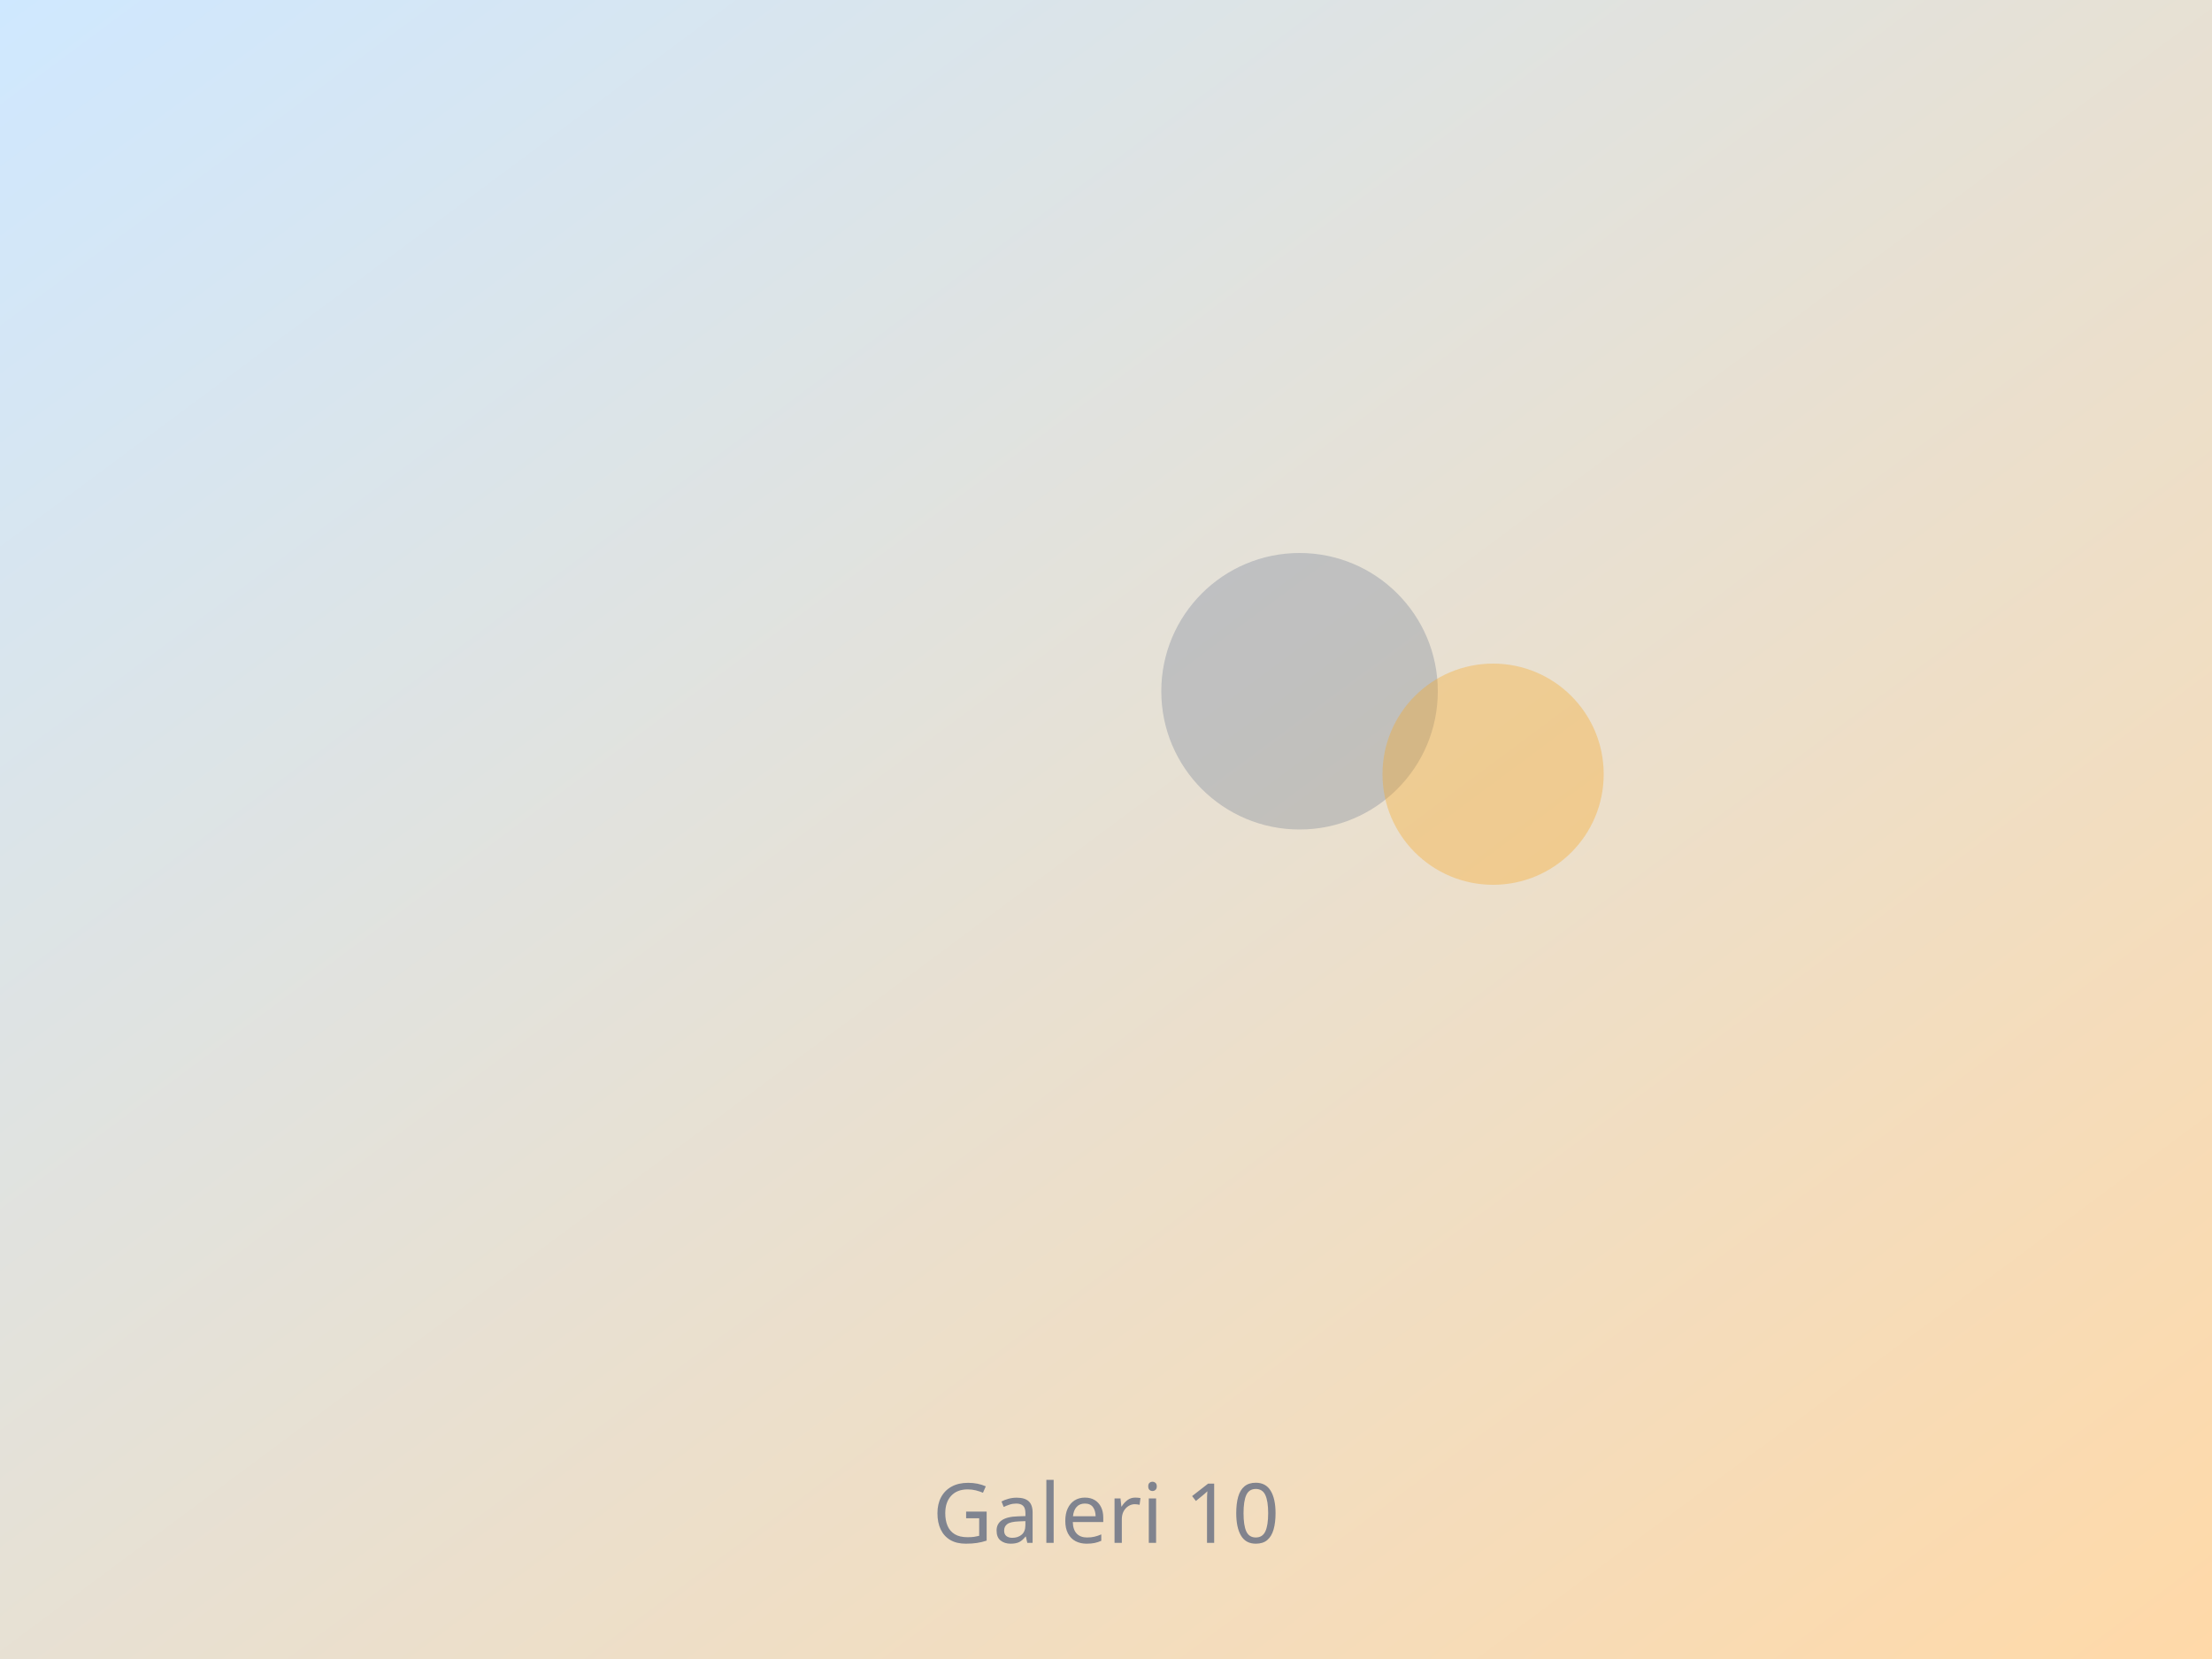
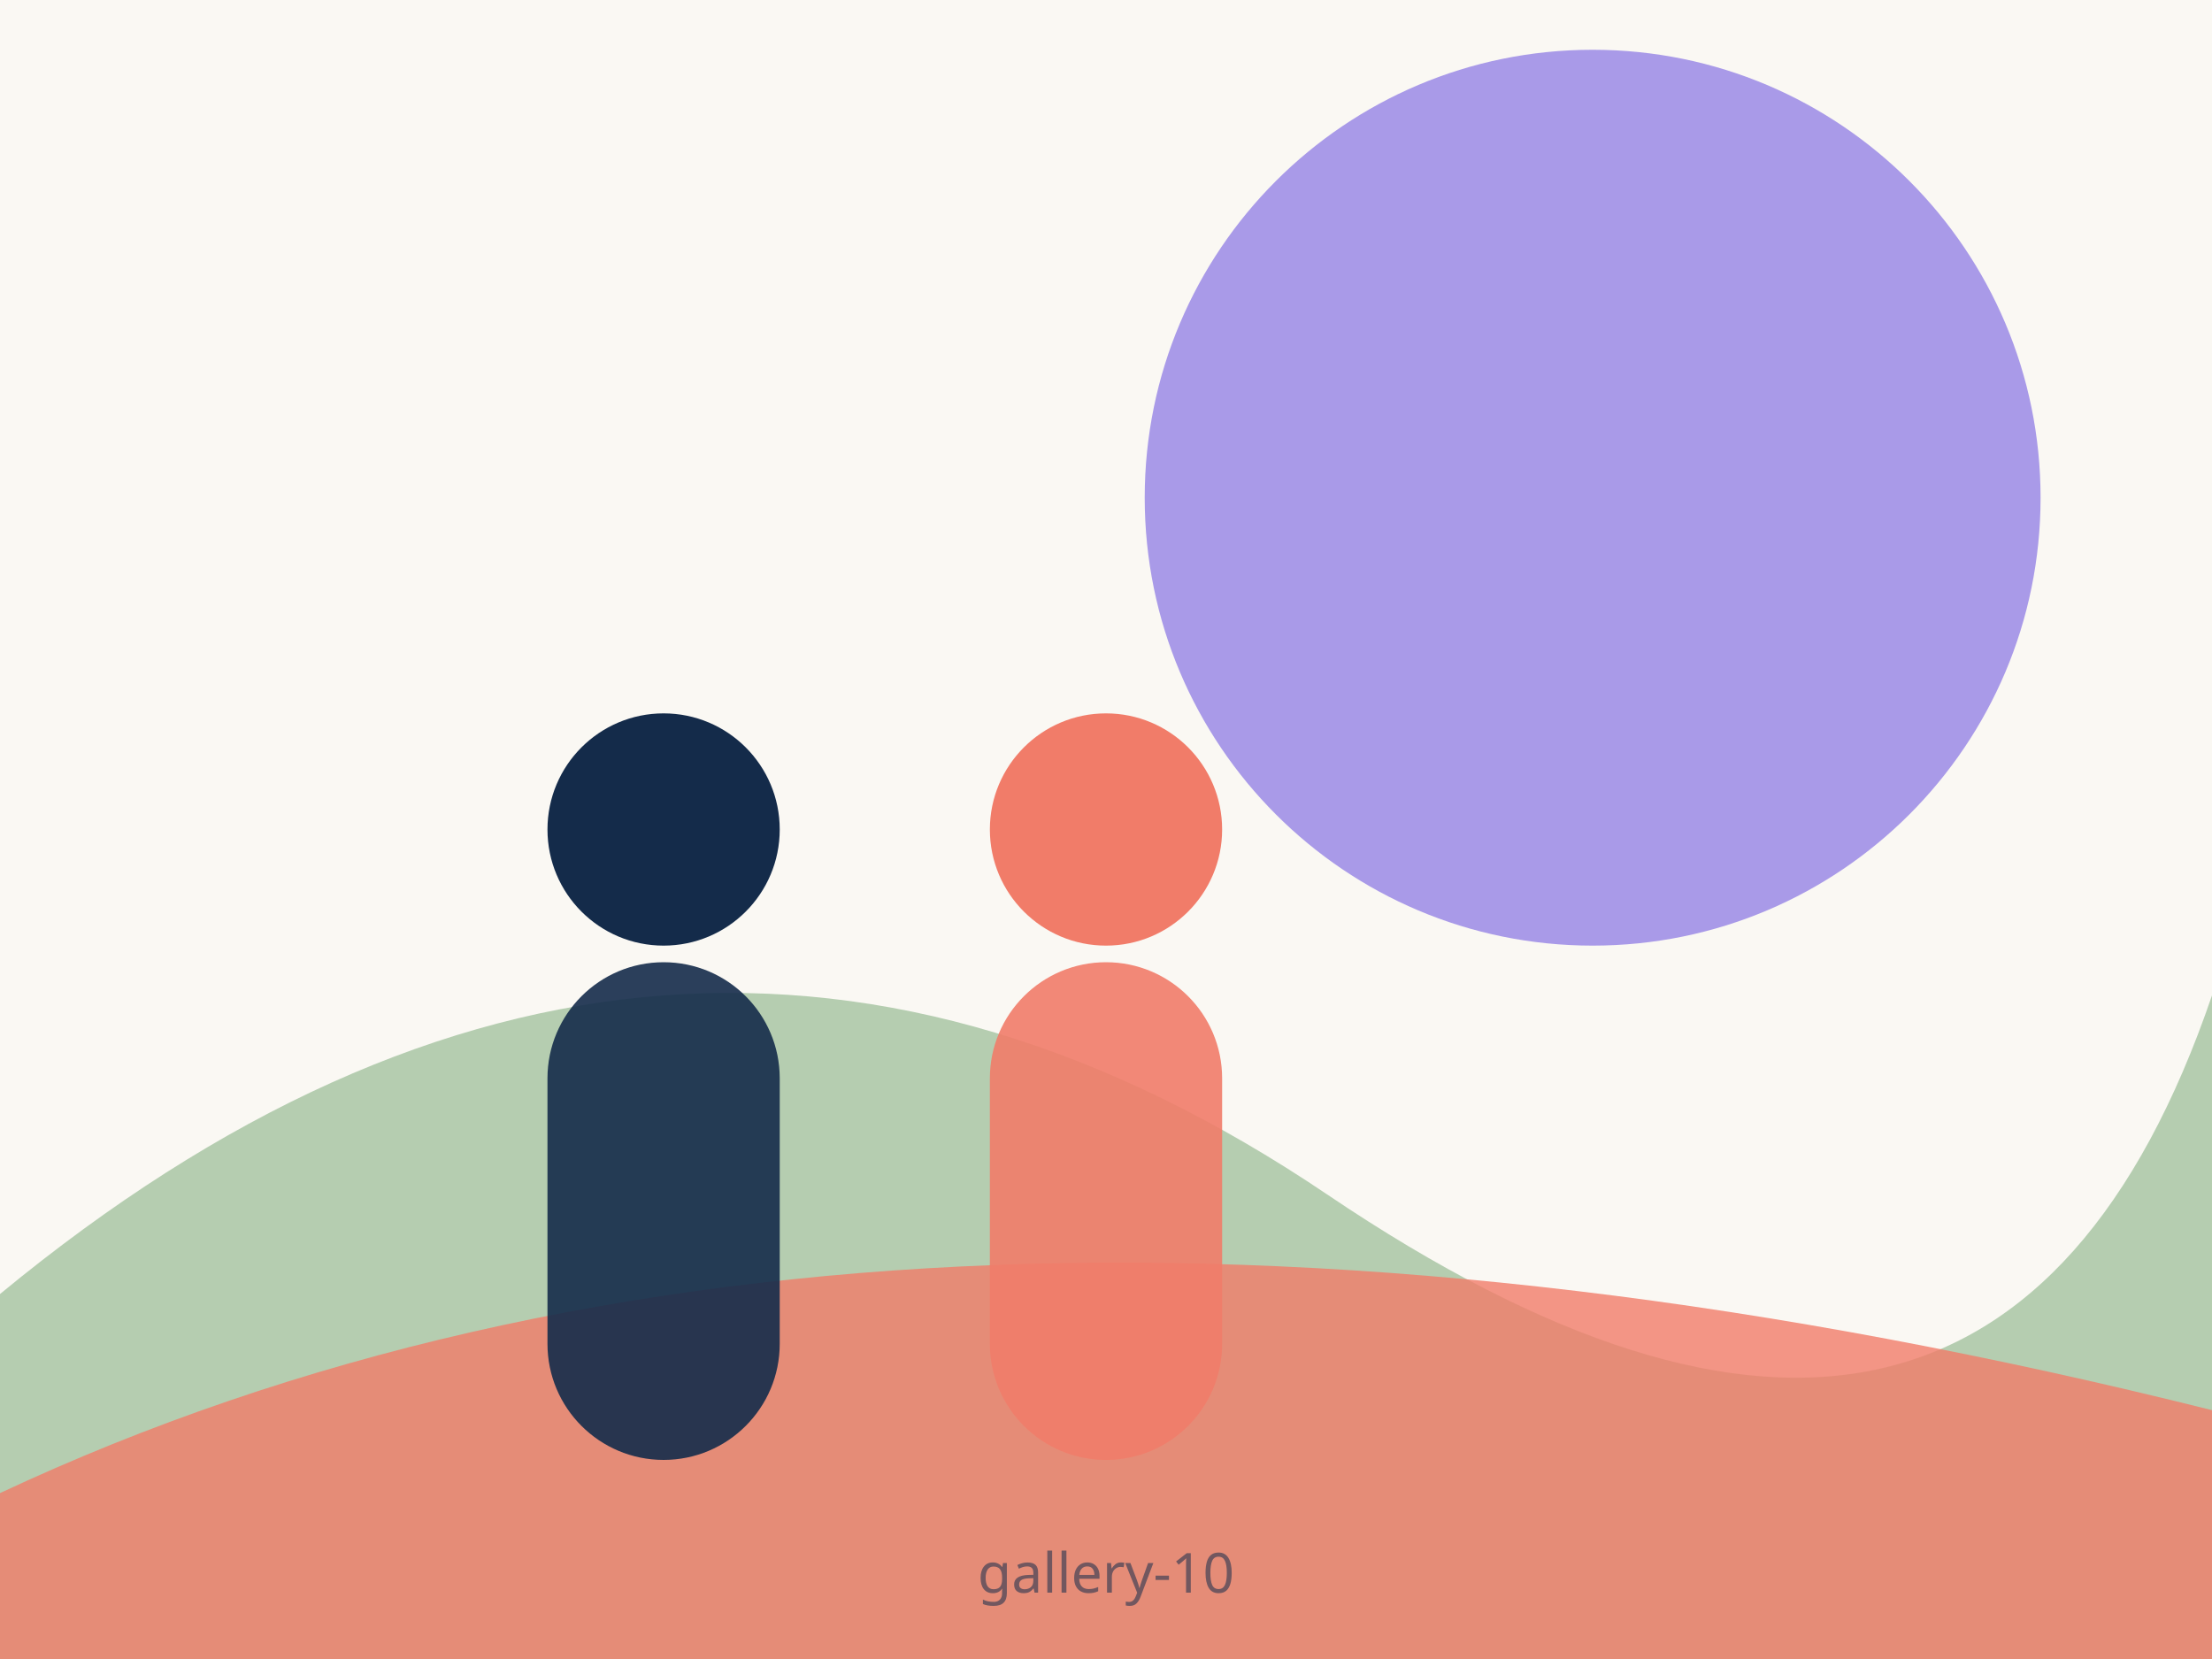
<svg xmlns="http://www.w3.org/2000/svg" viewBox="0 0 800 600">
-   <defs>
-     <linearGradient id="g" x1="0" y1="0" x2="1" y2="1">
-       <stop offset="0" stop-color="#CFE8FF" />
-       <stop offset="1" stop-color="#FFD9A8" />
-     </linearGradient>
-   </defs>
-   <rect width="800" height="600" fill="url(#g)" />
-   <circle cx="470" cy="250" r="50" fill="#0F2A5C" opacity=".18" />
-   <circle cx="540" cy="280" r="40" fill="#F5A623" opacity=".35" />
-   <text x="400.0" y="558" text-anchor="middle" font-family="sans-serif" font-size="30" fill="#0F2A5C" opacity=".5">Galeri 10</text>
+   <rect width="800" height="600" fill="#FAF8F3" />
+   <circle cx="576.0" cy="180.0" r="162.0" fill="#A99AE8" />
+   <path d="M0 468.0 Q240.0 270.0 480.0 432.0 T800 360.0 V600 H0Z" fill="#A9C6A5" opacity=".85" />
+   <path d="M0 540.0 Q320.0 390.0 800 510.0 V600 H0Z" fill="#F17C69" opacity=".8" />
+   <circle cx="240.0" cy="300.0" r="42" fill="#142B4A" />
+   <rect x="198.0" y="348.0" width="84" height="180.0" rx="42" fill="#142B4A" opacity=".9" />
+   <circle cx="400.0" cy="300.0" r="42" fill="#F17C69" />
+   <rect x="358.0" y="348.0" width="84" height="180.0" rx="42" fill="#F17C69" opacity=".9" />
+   <text x="400.0" y="576.0" text-anchor="middle" font-family="sans-serif" font-size="20" fill="#142B4A" opacity=".55">gallery-10</text>
</svg>
